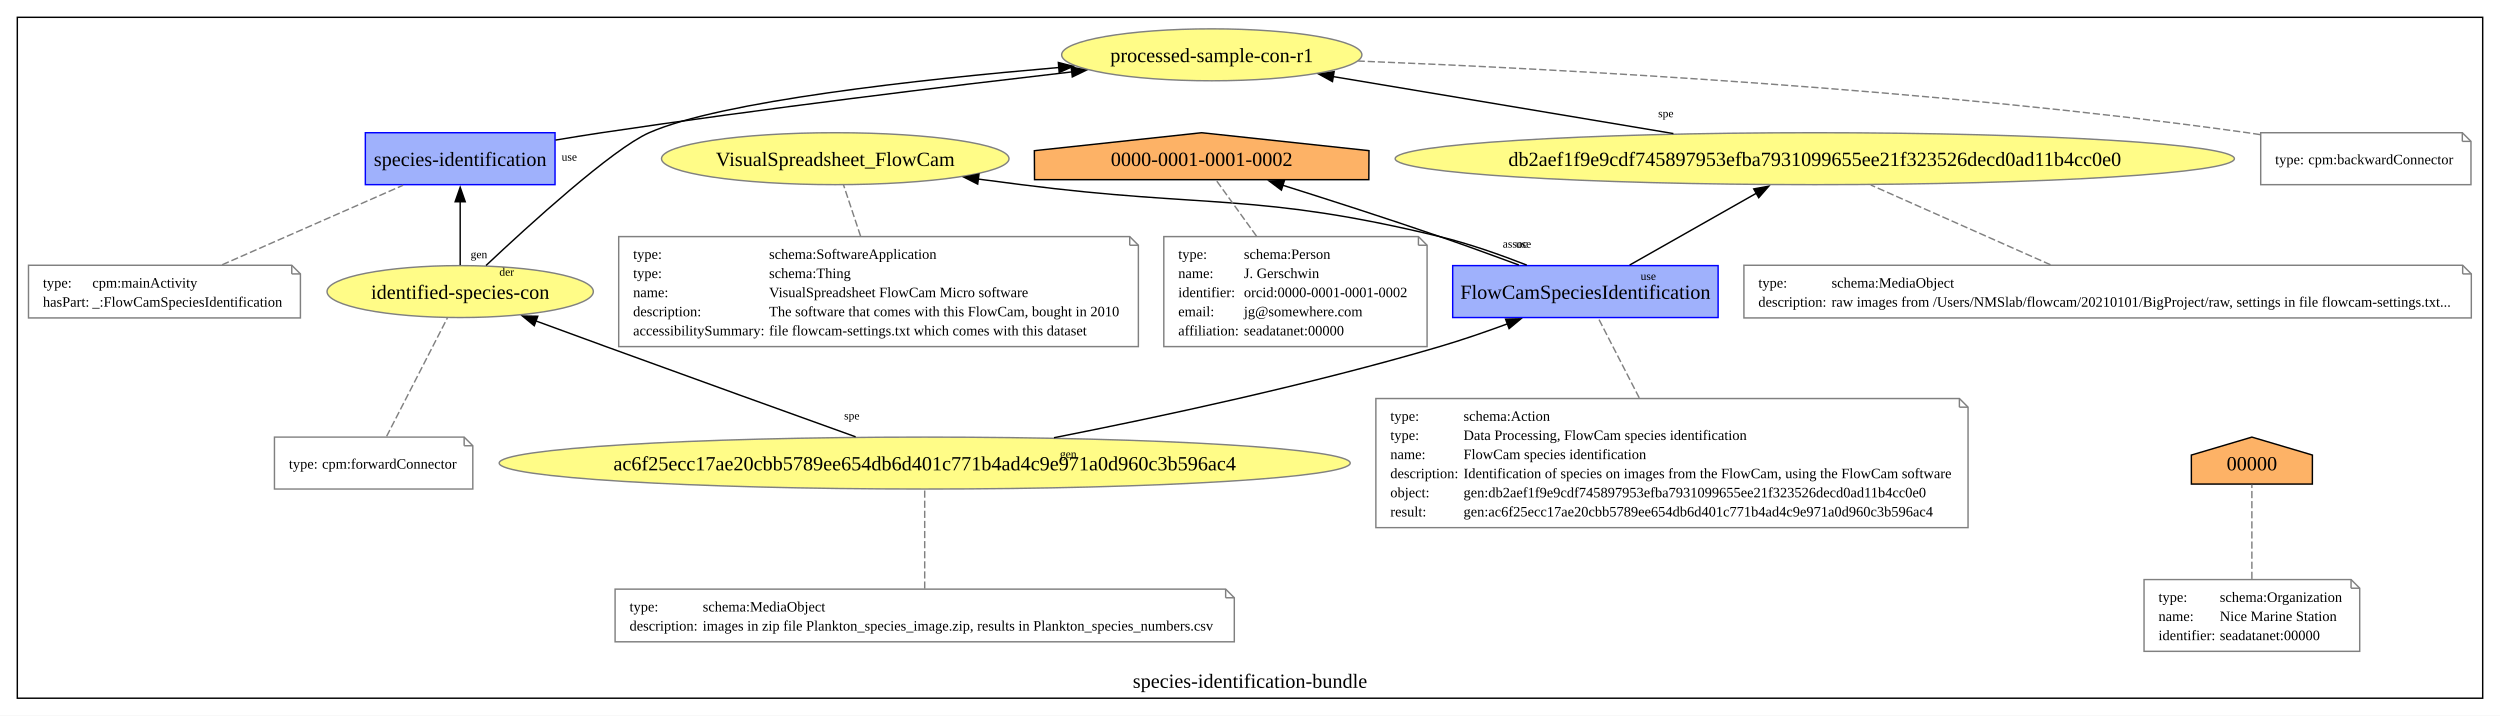
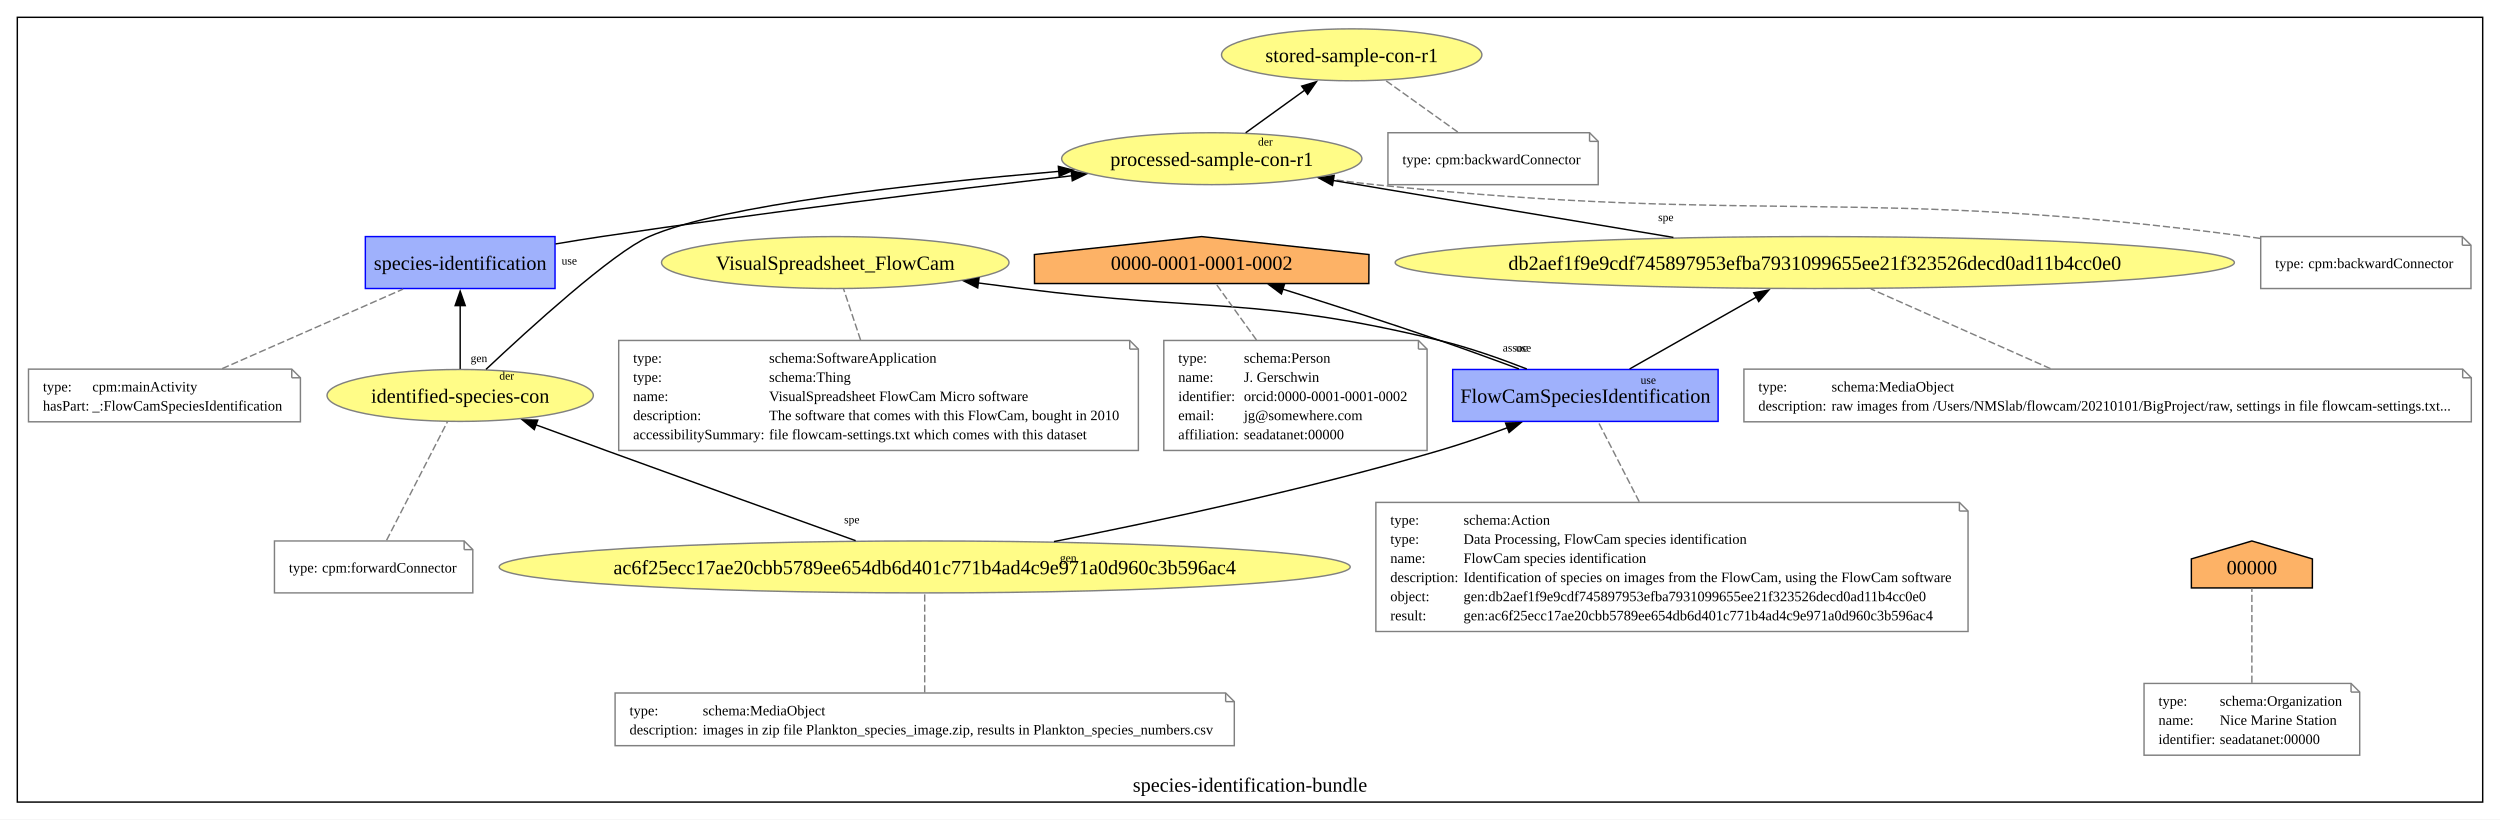
- <svg xmlns="http://www.w3.org/2000/svg" xmlns:xlink="http://www.w3.org/1999/xlink" width="1733pt" height="496pt" viewBox="0.00 0.00 1733.00 496.00">
-   <g id="graph0" class="graph" transform="scale(1 1) rotate(0) translate(4 492)">
-     <polygon fill="white" stroke="none" points="-4,4 -4,-492 1729,-492 1729,4 -4,4" />
+ <svg xmlns="http://www.w3.org/2000/svg" xmlns:xlink="http://www.w3.org/1999/xlink" width="1733pt" height="568pt" viewBox="0.00 0.00 1733.00 568.00">
+   <g id="graph0" class="graph" transform="scale(1 1) rotate(0) translate(4 564)">
+     <polygon fill="white" stroke="none" points="-4,4 -4,-564 1729,-564 1729,4 -4,4" />
    <g id="clust1" class="cluster">
      <g id="a_clust1">
        <a xlink:href="_species-identification-bundle" xlink:title="species-identification-bundle">
-           <polygon fill="none" stroke="black" points="8,-8 8,-480 1717,-480 1717,-8 8,-8" />
+           <polygon fill="none" stroke="black" points="8,-8 8,-552 1717,-552 1717,-8 8,-8" />
          <text text-anchor="middle" x="862.5" y="-15.2" font-family="Times New Roman,serif" font-size="14.00">species-identification-bundle</text>
        </a>
      </g>
    </g>
    <g id="node1" class="node">
      <g id="a_node1">
        <a xlink:href="_species-identification" xlink:title="species-identification">
          <polygon fill="#9fb1fc" stroke="#0000ff" points="380.75,-400 249.25,-400 249.25,-364 380.75,-364 380.75,-400" />
          <text text-anchor="middle" x="315" y="-376.95" font-family="Times New Roman,serif" font-size="14.00">species-identification</text>
        </a>
      </g>
    </g>
    <g id="node5" class="node">
      <g id="a_node5">
        <a xlink:href="_processed-sample-con-r1" xlink:title="processed-sample-con-r1">
          <ellipse fill="#fffc87" stroke="#808080" cx="836" cy="-454" rx="104.07" ry="18" />
          <text text-anchor="middle" x="836" y="-448.95" font-family="Times New Roman,serif" font-size="14.00">processed-sample-con-r1</text>
        </a>
      </g>
    </g>
-     <g id="edge10" class="edge">
+     <g id="edge11" class="edge">
      <path fill="none" stroke="black" d="M381.09,-394.9C391.75,-396.69 402.67,-398.46 413,-400 524.56,-416.66 653.21,-432.26 739.07,-442.17" />
      <polygon fill="black" stroke="black" points="738.53,-445.63 748.86,-443.3 739.33,-438.68 738.53,-445.63" />
      <text text-anchor="middle" x="390.63" y="-380.6" font-family="Times New Roman,serif" font-size="8.00">use</text>
    </g>
    <g id="node2" class="node">
      <polygon fill="none" stroke="gray" points="198.25,-308.12 15.75,-308.12 15.75,-271.62 204.25,-271.62 204.25,-302.12 198.25,-308.12" />
      <polyline fill="none" stroke="gray" points="198.25,-308.12 198.25,-302.12" />
      <polyline fill="none" stroke="gray" points="204.25,-302.12 198.25,-302.12" />
      <text text-anchor="start" x="25.75" y="-292.62" font-family="Times New Roman,serif" font-size="10.00">type:</text>
      <text text-anchor="start" x="60" y="-292.62" font-family="Times New Roman,serif" font-size="10.00">cpm:mainActivity</text>
      <text text-anchor="start" x="25.75" y="-279.38" font-family="Times New Roman,serif" font-size="10.00">hasPart:</text>
      <text text-anchor="start" x="60" y="-279.38" font-family="Times New Roman,serif" font-size="10.00">_:FlowCamSpeciesIdentification</text>
    </g>
    <g id="edge1" class="edge">
      <path fill="none" stroke="gray" stroke-dasharray="5,2" d="M150.01,-308.47C186.25,-324.4 239.34,-347.74 275.44,-363.61" />
    </g>
    <g id="node3" class="node">
      <g id="a_node3">
        <a xlink:href="_FlowCamSpeciesIdentification" xlink:title="FlowCamSpeciesIdentification">
          <polygon fill="#9fb1fc" stroke="#0000ff" points="1187,-307.88 1003,-307.88 1003,-271.88 1187,-271.88 1187,-307.88" />
          <text text-anchor="middle" x="1095" y="-284.82" font-family="Times New Roman,serif" font-size="14.00">FlowCamSpeciesIdentification</text>
        </a>
      </g>
    </g>
-     <g id="node9" class="node">
-       <g id="a_node9">
+     <g id="node11" class="node">
+       <g id="a_node11">
        <a xlink:href="_VisualSpreadsheet_FlowCam" xlink:title="VisualSpreadsheet_FlowCam">
          <ellipse fill="#fffc87" stroke="#808080" cx="575" cy="-382" rx="120.45" ry="18" />
          <text text-anchor="middle" x="575" y="-376.95" font-family="Times New Roman,serif" font-size="14.00">VisualSpreadsheet_FlowCam</text>
        </a>
      </g>
    </g>
-     <g id="edge13" class="edge">
+     <g id="edge15" class="edge">
      <path fill="none" stroke="black" d="M1054.38,-308.22C1036.21,-315.35 1014.33,-323.07 994,-328 867.78,-358.6 832.83,-347.52 704,-364 694.31,-365.24 684.22,-366.55 674.13,-367.86" />
      <polygon fill="black" stroke="black" points="673.73,-364.38 664.27,-369.15 674.64,-371.32 673.73,-364.38" />
      <text text-anchor="middle" x="1052.08" y="-320.32" font-family="Times New Roman,serif" font-size="8.00">use</text>
    </g>
-     <g id="node11" class="node">
-       <g id="a_node11">
+     <g id="node13" class="node">
+       <g id="a_node13">
        <a xlink:href="gendb2aef1f9e9cdf745897953efba7931099655ee21f323526decd0ad11b4cc0e0" xlink:title="db2aef1f9e9cdf745897953efba7931099655ee21f323526decd0ad11b4cc0e0">
          <ellipse fill="#fffc87" stroke="#808080" cx="1254" cy="-382" rx="290.88" ry="18" />
          <text text-anchor="middle" x="1254" y="-376.95" font-family="Times New Roman,serif" font-size="14.00">db2aef1f9e9cdf745897953efba7931099655ee21f323526decd0ad11b4cc0e0</text>
        </a>
      </g>
    </g>
-     <g id="edge14" class="edge">
+     <g id="edge16" class="edge">
      <path fill="none" stroke="black" d="M1125.66,-308.25C1150.73,-322.47 1186.39,-342.68 1213.76,-358.19" />
      <polygon fill="black" stroke="black" points="1211.7,-361.04 1222.12,-362.93 1215.15,-354.95 1211.7,-361.04" />
      <text text-anchor="middle" x="1138.59" y="-297.92" font-family="Times New Roman,serif" font-size="8.00">use</text>
    </g>
-     <g id="node17" class="node">
-       <g id="a_node17">
+     <g id="node19" class="node">
+       <g id="a_node19">
        <a xlink:href="https://orcid.org/0000-0001-0001-0002" xlink:title="0000-0001-0001-0002">
          <polygon fill="#fdb266" stroke="black" points="944.98,-387.56 829,-400 713.02,-387.56 713.13,-367.44 944.87,-367.44 944.98,-387.56" />
          <text text-anchor="middle" x="829" y="-376.95" font-family="Times New Roman,serif" font-size="14.00">0000-0001-0001-0002</text>
        </a>
      </g>
    </g>
-     <g id="edge16" class="edge">
+     <g id="edge18" class="edge">
      <path fill="none" stroke="black" d="M1048.89,-308.28C1031.71,-314.64 1012.02,-321.8 994,-328 957.99,-340.4 917.25,-353.49 885.27,-363.56" />
      <polygon fill="black" stroke="black" points="884.27,-360.2 875.78,-366.54 886.37,-366.88 884.27,-360.2" />
      <text text-anchor="middle" x="1046.35" y="-320.34" font-family="Times New Roman,serif" font-size="8.00">assoc</text>
    </g>
    <g id="node4" class="node">
      <polygon fill="none" stroke="gray" points="1354.25,-215.75 949.75,-215.75 949.75,-126.25 1360.25,-126.25 1360.25,-209.75 1354.25,-215.75" />
      <polyline fill="none" stroke="gray" points="1354.25,-215.75 1354.25,-209.75" />
      <polyline fill="none" stroke="gray" points="1360.25,-209.75 1354.25,-209.75" />
      <text text-anchor="start" x="959.75" y="-200.25" font-family="Times New Roman,serif" font-size="10.00">type:</text>
      <text text-anchor="start" x="1010.5" y="-200.25" font-family="Times New Roman,serif" font-size="10.00">schema:Action</text>
      <text text-anchor="start" x="959.75" y="-187" font-family="Times New Roman,serif" font-size="10.00">type:</text>
      <text text-anchor="start" x="1010.5" y="-187" font-family="Times New Roman,serif" font-size="10.00">Data Processing, FlowCam species identification</text>
      <text text-anchor="start" x="959.75" y="-173.75" font-family="Times New Roman,serif" font-size="10.00">name:</text>
      <text text-anchor="start" x="1010.5" y="-173.75" font-family="Times New Roman,serif" font-size="10.00">FlowCam species identification</text>
      <text text-anchor="start" x="959.75" y="-160.5" font-family="Times New Roman,serif" font-size="10.00">description:</text>
      <text text-anchor="start" x="1010.5" y="-160.5" font-family="Times New Roman,serif" font-size="10.00">Identification of species on images from the FlowCam, using the FlowCam software</text>
      <text text-anchor="start" x="959.75" y="-147.25" font-family="Times New Roman,serif" font-size="10.00">object:</text>
      <text text-anchor="start" x="1010.5" y="-147.25" font-family="Times New Roman,serif" font-size="10.00">gen:db2aef1f9e9cdf745897953efba7931099655ee21f323526decd0ad11b4cc0e0</text>
      <text text-anchor="start" x="959.75" y="-134" font-family="Times New Roman,serif" font-size="10.00">result:</text>
      <text text-anchor="start" x="1010.5" y="-134" font-family="Times New Roman,serif" font-size="10.00">gen:ac6f25ecc17ae20cbb5789ee654db6d401c771b4ad4c9e971a0d960c3b596ac4</text>
    </g>
    <g id="edge2" class="edge">
      <path fill="none" stroke="gray" stroke-dasharray="5,2" d="M1132.32,-216.19C1122.43,-235.45 1111.41,-256.91 1103.92,-271.49" />
    </g>
+     <g id="node7" class="node">
+       <g id="a_node7">
+         <a xlink:href="_stored-sample-con-r1" xlink:title="stored-sample-con-r1">
+           <ellipse fill="#fffc87" stroke="#808080" cx="933" cy="-526" rx="90.25" ry="18" />
+           <text text-anchor="middle" x="933" y="-520.95" font-family="Times New Roman,serif" font-size="14.00">stored-sample-con-r1</text>
+         </a>
+       </g>
+     </g>
+     <g id="edge13" class="edge">
+       <path fill="none" stroke="black" d="M859.48,-471.95C871.87,-480.89 887.26,-491.99 900.76,-501.73" />
+       <polygon fill="black" stroke="black" points="898.35,-504.31 908.51,-507.33 902.45,-498.64 898.35,-504.31" />
+       <text text-anchor="middle" x="873.16" y="-463.08" font-family="Times New Roman,serif" font-size="8.00">der</text>
+     </g>
    <g id="node6" class="node">
      <polygon fill="none" stroke="gray" points="1702.88,-400 1563.12,-400 1563.12,-364 1708.88,-364 1708.88,-394 1702.88,-400" />
      <polyline fill="none" stroke="gray" points="1702.88,-400 1702.88,-394" />
      <polyline fill="none" stroke="gray" points="1708.88,-394 1702.88,-394" />
      <text text-anchor="start" x="1573.12" y="-378.12" font-family="Times New Roman,serif" font-size="10.00">type:</text>
      <text text-anchor="start" x="1596.12" y="-378.12" font-family="Times New Roman,serif" font-size="10.00">cpm:backwardConnector</text>
    </g>
    <g id="edge3" class="edge">
-       <path fill="none" stroke="gray" stroke-dasharray="5,2" d="M1562.77,-398.68C1559.81,-399.15 1556.88,-399.6 1554,-400 1335.52,-430.58 1077,-444.18 937.51,-449.69" />
-     </g>
-     <g id="node7" class="node">
-       <g id="a_node7">
+       <path fill="none" stroke="gray" stroke-dasharray="5,2" d="M1562.77,-398.73C1559.82,-399.19 1556.88,-399.62 1554,-400 1286.98,-435.43 1216.9,-407.94 949,-436 936.27,-437.33 922.79,-439.07 909.73,-440.93" />
+     </g>
+     <g id="node8" class="node">
+       <polygon fill="none" stroke="gray" points="1097.88,-472 958.12,-472 958.12,-436 1103.88,-436 1103.88,-466 1097.88,-472" />
+       <polyline fill="none" stroke="gray" points="1097.88,-472 1097.88,-466" />
+       <polyline fill="none" stroke="gray" points="1103.88,-466 1097.88,-466" />
+       <text text-anchor="start" x="968.12" y="-450.12" font-family="Times New Roman,serif" font-size="10.00">type:</text>
+       <text text-anchor="start" x="991.12" y="-450.12" font-family="Times New Roman,serif" font-size="10.00">cpm:backwardConnector</text>
+     </g>
+     <g id="edge4" class="edge">
+       <path fill="none" stroke="gray" stroke-dasharray="5,2" d="M1006.52,-472.48C991.22,-483.42 971.61,-497.42 956.49,-508.22" />
+     </g>
+     <g id="node9" class="node">
+       <g id="a_node9">
        <a xlink:href="_identified-species-con" xlink:title="identified-species-con">
          <ellipse fill="#fffc87" stroke="#808080" cx="315" cy="-289.88" rx="92.3" ry="18" />
          <text text-anchor="middle" x="315" y="-284.82" font-family="Times New Roman,serif" font-size="14.00">identified-species-con</text>
        </a>
      </g>
    </g>
-     <g id="edge11" class="edge">
+     <g id="edge12" class="edge">
      <path fill="none" stroke="black" d="M315,-308.25C315,-320.72 315,-337.8 315,-352.28" />
      <polygon fill="black" stroke="black" points="311.5,-352.16 315,-362.16 318.5,-352.16 311.5,-352.16" />
      <text text-anchor="middle" x="327.99" y="-313.03" font-family="Times New Roman,serif" font-size="8.00">gen</text>
    </g>
-     <g id="edge12" class="edge">
+     <g id="edge14" class="edge">
      <path fill="none" stroke="black" d="M332.9,-307.95C362.45,-335.76 420.67,-388.85 446,-400 495.4,-421.75 632.37,-436.84 730.01,-445.21" />
      <polygon fill="black" stroke="black" points="729.65,-448.69 739.9,-446.04 730.23,-441.72 729.65,-448.69" />
      <text text-anchor="middle" x="347.25" y="-300.86" font-family="Times New Roman,serif" font-size="8.00">der</text>
    </g>
-     <g id="node8" class="node">
+     <g id="node10" class="node">
      <polygon fill="none" stroke="gray" points="317.75,-189 186.25,-189 186.25,-153 323.75,-153 323.75,-183 317.75,-189" />
      <polyline fill="none" stroke="gray" points="317.75,-189 317.75,-183" />
      <polyline fill="none" stroke="gray" points="323.75,-183 317.75,-183" />
      <text text-anchor="start" x="196.25" y="-167.12" font-family="Times New Roman,serif" font-size="10.00">type:</text>
      <text text-anchor="start" x="219.25" y="-167.12" font-family="Times New Roman,serif" font-size="10.00">cpm:forwardConnector</text>
    </g>
-     <g id="edge4" class="edge">
+     <g id="edge5" class="edge">
      <path fill="none" stroke="gray" stroke-dasharray="5,2" d="M263.98,-189.5C275.36,-211.66 294.84,-249.6 306.15,-271.64" />
    </g>
-     <g id="node10" class="node">
+     <g id="node12" class="node">
      <polygon fill="none" stroke="gray" points="779.12,-328 424.88,-328 424.88,-251.75 785.12,-251.75 785.12,-322 779.12,-328" />
      <polyline fill="none" stroke="gray" points="779.12,-328 779.12,-322" />
      <polyline fill="none" stroke="gray" points="785.12,-322 779.12,-322" />
      <text text-anchor="start" x="434.88" y="-312.5" font-family="Times New Roman,serif" font-size="10.00">type:</text>
      <text text-anchor="start" x="529.12" y="-312.5" font-family="Times New Roman,serif" font-size="10.00">schema:SoftwareApplication</text>
      <text text-anchor="start" x="434.88" y="-299.25" font-family="Times New Roman,serif" font-size="10.00">type:</text>
      <text text-anchor="start" x="529.12" y="-299.25" font-family="Times New Roman,serif" font-size="10.00">schema:Thing</text>
      <text text-anchor="start" x="434.88" y="-286" font-family="Times New Roman,serif" font-size="10.00">name:</text>
      <text text-anchor="start" x="529.12" y="-286" font-family="Times New Roman,serif" font-size="10.00">VisualSpreadsheet FlowCam Micro software</text>
      <text text-anchor="start" x="434.88" y="-272.75" font-family="Times New Roman,serif" font-size="10.00">description:</text>
      <text text-anchor="start" x="529.12" y="-272.75" font-family="Times New Roman,serif" font-size="10.00">The software that comes with this FlowCam, bought in 2010</text>
      <text text-anchor="start" x="434.88" y="-259.5" font-family="Times New Roman,serif" font-size="10.00">accessibilitySummary:</text>
      <text text-anchor="start" x="529.12" y="-259.5" font-family="Times New Roman,serif" font-size="10.00">file flowcam-settings.txt which comes with this dataset</text>
    </g>
-     <g id="edge5" class="edge">
+     <g id="edge6" class="edge">
      <path fill="none" stroke="gray" stroke-dasharray="5,2" d="M592.54,-328.31C588.42,-340.69 584.03,-353.87 580.68,-363.94" />
    </g>
-     <g id="edge17" class="edge">
+     <g id="edge19" class="edge">
      <path fill="none" stroke="black" d="M1156,-399.41C1084.34,-411.41 988.15,-427.52 920,-438.93" />
      <polygon fill="black" stroke="black" points="919.66,-435.44 910.38,-440.54 920.82,-442.34 919.66,-435.44" />
      <text text-anchor="middle" x="1150.75" y="-410.74" font-family="Times New Roman,serif" font-size="8.00">spe</text>
    </g>
-     <g id="node12" class="node">
+     <g id="node14" class="node">
      <polygon fill="none" stroke="gray" points="1703.12,-308.12 1204.88,-308.12 1204.88,-271.62 1709.12,-271.62 1709.12,-302.12 1703.12,-308.12" />
      <polyline fill="none" stroke="gray" points="1703.12,-308.12 1703.12,-302.12" />
      <polyline fill="none" stroke="gray" points="1709.12,-302.12 1703.12,-302.12" />
      <text text-anchor="start" x="1214.88" y="-292.62" font-family="Times New Roman,serif" font-size="10.00">type:</text>
      <text text-anchor="start" x="1265.62" y="-292.62" font-family="Times New Roman,serif" font-size="10.00">schema:MediaObject</text>
      <text text-anchor="start" x="1214.88" y="-279.38" font-family="Times New Roman,serif" font-size="10.00">description:</text>
      <text text-anchor="start" x="1265.62" y="-279.38" font-family="Times New Roman,serif" font-size="10.00">raw images from /Users/NMSlab/flowcam/20210101/BigProject/raw, settings in file flowcam-settings.txt...</text>
    </g>
-     <g id="edge6" class="edge">
+     <g id="edge7" class="edge">
      <path fill="none" stroke="gray" stroke-dasharray="5,2" d="M1417.38,-308.47C1381.38,-324.45 1328.58,-347.89 1292.83,-363.76" />
    </g>
-     <g id="node13" class="node">
-       <g id="a_node13">
+     <g id="node15" class="node">
+       <g id="a_node15">
        <a xlink:href="genac6f25ecc17ae20cbb5789ee654db6d401c771b4ad4c9e971a0d960c3b596ac4" xlink:title="ac6f25ecc17ae20cbb5789ee654db6d401c771b4ad4c9e971a0d960c3b596ac4">
          <ellipse fill="#fffc87" stroke="#808080" cx="637" cy="-171" rx="294.97" ry="18" />
          <text text-anchor="middle" x="637" y="-165.95" font-family="Times New Roman,serif" font-size="14.00">ac6f25ecc17ae20cbb5789ee654db6d401c771b4ad4c9e971a0d960c3b596ac4</text>
        </a>
      </g>
    </g>
-     <g id="edge15" class="edge">
+     <g id="edge17" class="edge">
      <path fill="none" stroke="black" d="M726.6,-188.59C799.31,-202.87 904.13,-225.32 994,-251.75 1009.43,-256.29 1025.91,-261.97 1040.98,-267.52" />
      <polygon fill="black" stroke="black" points="1039.66,-270.76 1050.26,-270.99 1042.11,-264.21 1039.66,-270.76" />
      <text text-anchor="middle" x="736.49" y="-174.59" font-family="Times New Roman,serif" font-size="8.00">gen</text>
    </g>
-     <g id="edge18" class="edge">
+     <g id="edge20" class="edge">
      <path fill="none" stroke="black" d="M589.12,-189.19C544.33,-205.28 475.6,-230.04 416,-251.75 400.17,-257.52 382.96,-263.83 367.3,-269.58" />
      <polygon fill="black" stroke="black" points="366.35,-266.21 358.17,-272.94 368.76,-272.78 366.35,-266.21" />
      <text text-anchor="middle" x="586.46" y="-201.22" font-family="Times New Roman,serif" font-size="8.00">spe</text>
    </g>
-     <g id="node14" class="node">
+     <g id="node16" class="node">
      <polygon fill="none" stroke="gray" points="845.62,-83.62 422.38,-83.62 422.38,-47.12 851.62,-47.12 851.62,-77.62 845.62,-83.62" />
      <polyline fill="none" stroke="gray" points="845.62,-83.62 845.62,-77.62" />
      <polyline fill="none" stroke="gray" points="851.62,-77.62 845.62,-77.62" />
      <text text-anchor="start" x="432.38" y="-68.12" font-family="Times New Roman,serif" font-size="10.00">type:</text>
      <text text-anchor="start" x="483.12" y="-68.12" font-family="Times New Roman,serif" font-size="10.00">schema:MediaObject</text>
      <text text-anchor="start" x="432.38" y="-54.88" font-family="Times New Roman,serif" font-size="10.00">description:</text>
      <text text-anchor="start" x="483.12" y="-54.88" font-family="Times New Roman,serif" font-size="10.00">images in zip file Plankton_species_image.zip, results in Plankton_species_numbers.csv</text>
    </g>
-     <g id="edge7" class="edge">
+     <g id="edge8" class="edge">
      <path fill="none" stroke="gray" stroke-dasharray="5,2" d="M637,-83.95C637,-103.12 637,-133.61 637,-152.68" />
    </g>
-     <g id="node15" class="node">
-       <g id="a_node15">
+     <g id="node17" class="node">
+       <g id="a_node17">
        <a xlink:href="https://edmo.seadatanet.org/report/00000" xlink:title="00000">
          <polygon fill="#fdb266" stroke="black" points="1598.96,-176.56 1557,-189 1515.04,-176.56 1515.07,-156.44 1598.93,-156.44 1598.96,-176.56" />
          <text text-anchor="middle" x="1557" y="-165.95" font-family="Times New Roman,serif" font-size="14.00">00000</text>
        </a>
      </g>
    </g>
-     <g id="node16" class="node">
+     <g id="node18" class="node">
      <polygon fill="none" stroke="gray" points="1625.75,-90.25 1482.25,-90.25 1482.25,-40.5 1631.75,-40.5 1631.75,-84.25 1625.75,-90.25" />
      <polyline fill="none" stroke="gray" points="1625.75,-90.25 1625.75,-84.25" />
      <polyline fill="none" stroke="gray" points="1631.75,-84.25 1625.75,-84.25" />
      <text text-anchor="start" x="1492.25" y="-74.75" font-family="Times New Roman,serif" font-size="10.00">type:</text>
      <text text-anchor="start" x="1534.75" y="-74.75" font-family="Times New Roman,serif" font-size="10.00">schema:Organization</text>
      <text text-anchor="start" x="1492.25" y="-61.5" font-family="Times New Roman,serif" font-size="10.00">name:</text>
      <text text-anchor="start" x="1534.75" y="-61.5" font-family="Times New Roman,serif" font-size="10.00">Nice Marine Station</text>
      <text text-anchor="start" x="1492.25" y="-48.25" font-family="Times New Roman,serif" font-size="10.00">identifier:</text>
      <text text-anchor="start" x="1534.75" y="-48.25" font-family="Times New Roman,serif" font-size="10.00">seadatanet:00000</text>
    </g>
-     <g id="edge8" class="edge">
+     <g id="edge9" class="edge">
      <path fill="none" stroke="gray" stroke-dasharray="5,2" d="M1557,-90.67C1557,-111.01 1557,-139.32 1557,-156.04" />
    </g>
-     <g id="node18" class="node">
+     <g id="node20" class="node">
      <polygon fill="none" stroke="gray" points="979.25,-328 802.75,-328 802.75,-251.75 985.25,-251.75 985.25,-322 979.25,-328" />
      <polyline fill="none" stroke="gray" points="979.25,-328 979.25,-322" />
      <polyline fill="none" stroke="gray" points="985.25,-322 979.25,-322" />
      <text text-anchor="start" x="812.75" y="-312.5" font-family="Times New Roman,serif" font-size="10.00">type:</text>
      <text text-anchor="start" x="858.25" y="-312.5" font-family="Times New Roman,serif" font-size="10.00">schema:Person</text>
      <text text-anchor="start" x="812.75" y="-299.25" font-family="Times New Roman,serif" font-size="10.00">name:</text>
      <text text-anchor="start" x="858.25" y="-299.25" font-family="Times New Roman,serif" font-size="10.00">J. Gerschwin</text>
      <text text-anchor="start" x="812.75" y="-286" font-family="Times New Roman,serif" font-size="10.00">identifier:</text>
      <text text-anchor="start" x="858.25" y="-286" font-family="Times New Roman,serif" font-size="10.00">orcid:0000-0001-0001-0002</text>
      <text text-anchor="start" x="812.75" y="-272.75" font-family="Times New Roman,serif" font-size="10.00">email:</text>
      <text text-anchor="start" x="858.25" y="-272.75" font-family="Times New Roman,serif" font-size="10.00">jg@somewhere.com</text>
      <text text-anchor="start" x="812.75" y="-259.5" font-family="Times New Roman,serif" font-size="10.00">affiliation:</text>
      <text text-anchor="start" x="858.25" y="-259.5" font-family="Times New Roman,serif" font-size="10.00">seadatanet:00000</text>
    </g>
-     <g id="edge9" class="edge">
+     <g id="edge10" class="edge">
      <path fill="none" stroke="gray" stroke-dasharray="5,2" d="M867,-328.31C857.09,-342.05 846.48,-356.76 839,-367.13" />
    </g>
  </g>
</svg>
